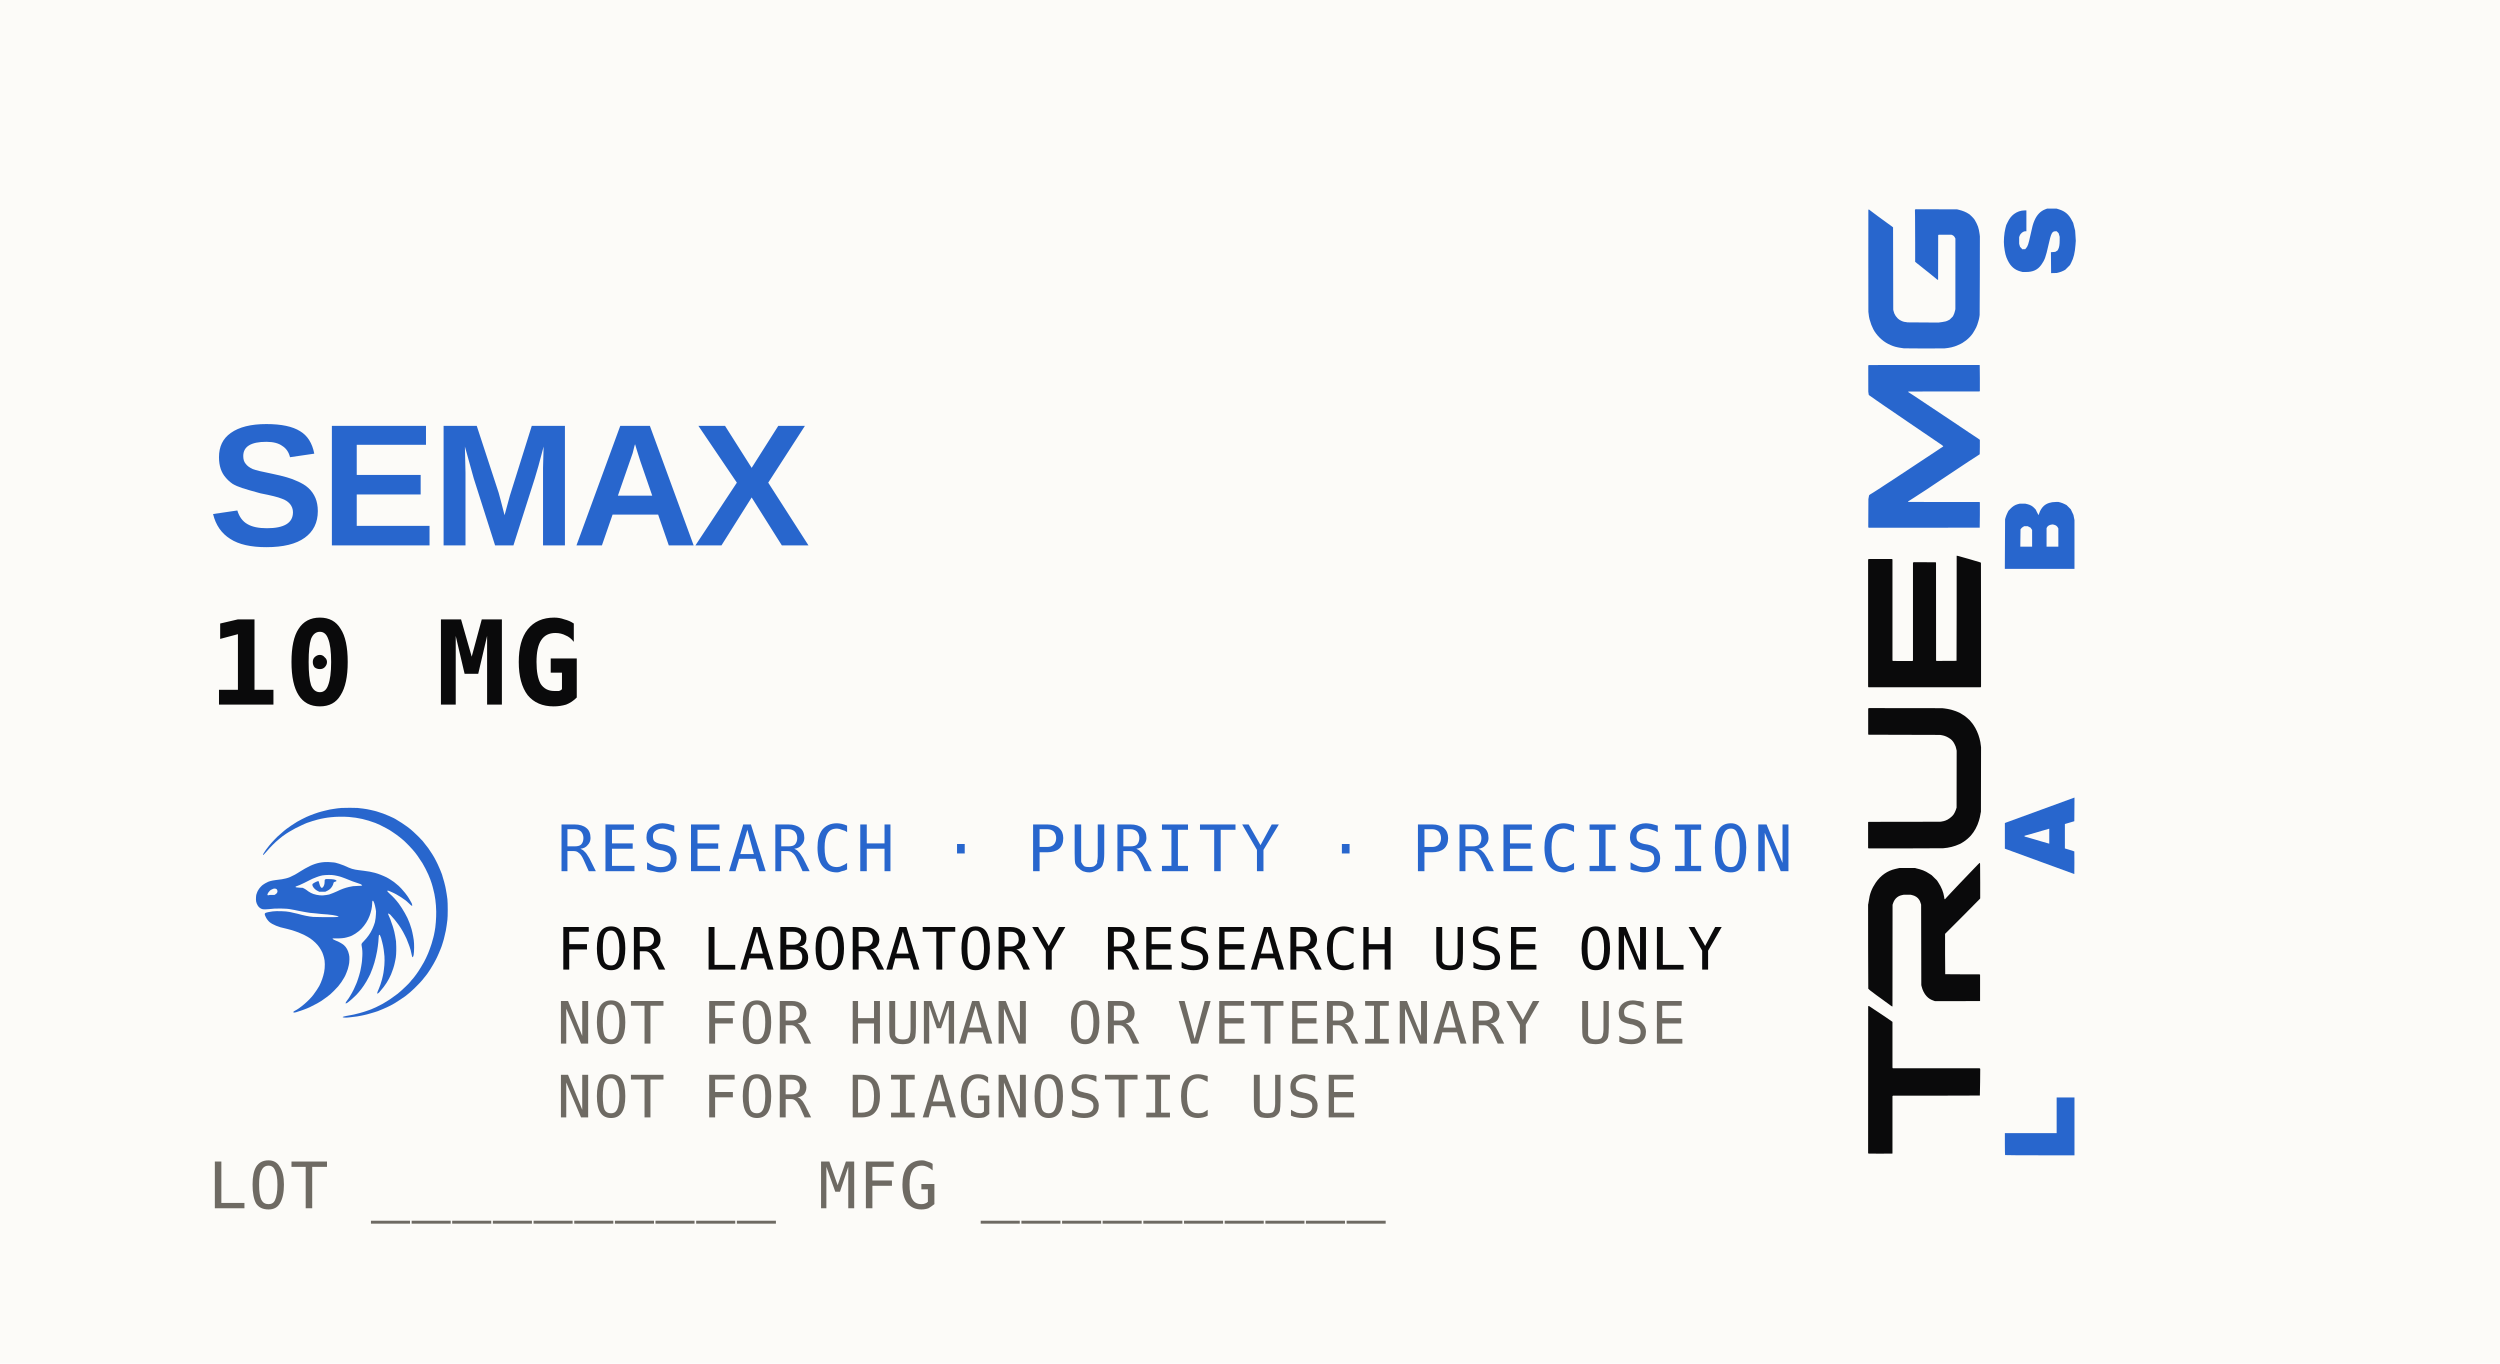
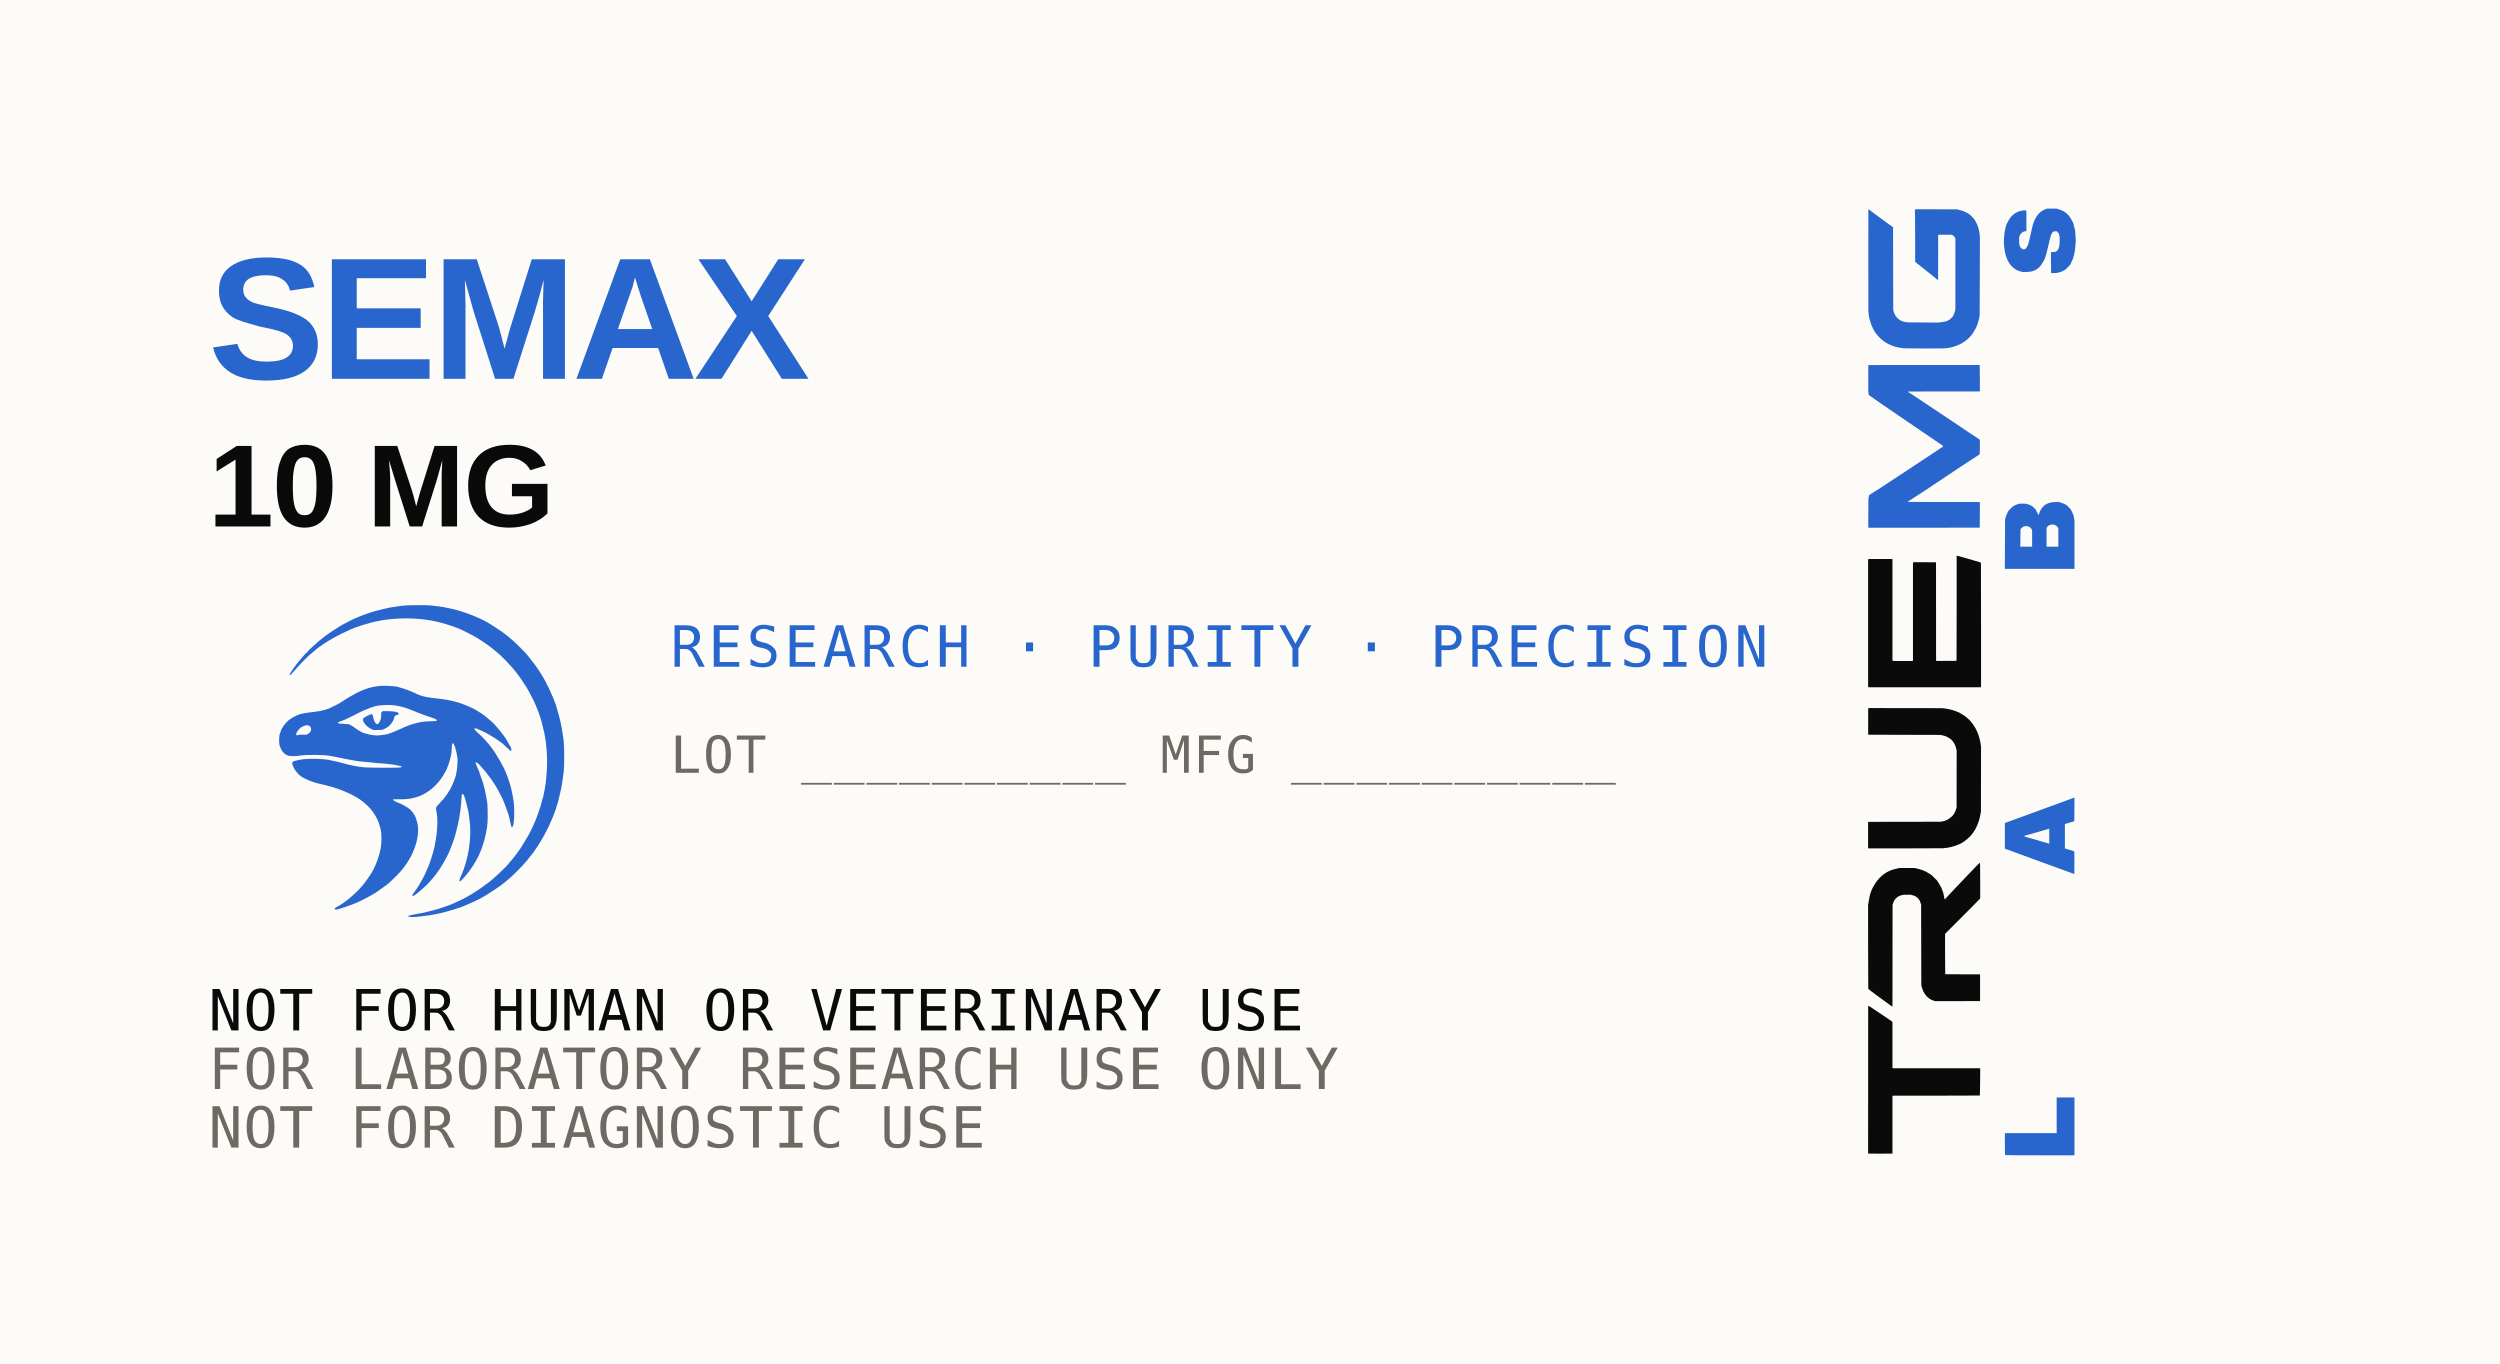
<svg xmlns="http://www.w3.org/2000/svg" width="66.0mm" height="36.0mm" viewBox="0 0 66.0 36.0">
  <rect x="0" y="0" width="66.0" height="36.0" fill="#FCFBF8" />
  <g transform="translate(49.30,30.50) rotate(-90) scale(0.004437)">
    <g transform="translate(0,681) scale(0.025,-0.025)" stroke="none">
      <g fill="#0A0A0B">
        <path d="M465 27020 l-58 -59 -15 -2770 c-8 -1524 0 -2802 18 -2841 l33 -70 6816 0 6815 0 61 -61 61 -61 -3 -10322 c-2 -5867 12 -10336 32 -10355 19 -18 1457 -45 3195 -61 l3160 -28 70 77 70 78 0 10325 0 10325 77 42 78 41 5439 0 5440 0 86 110 c125 160 843 1198 1065 1538 295 455 724 1099 1709 2569 l910 1356 -12 104 -12 103 -17488 9 -17488 9 -59 -58z" />
        <path d="M39653 27037 c-49 -18 -221 -200 -384 -405 -458 -576 -1855 -2468 -2161 -2925 -179 -268 -743 -1037 -1416 -1929 -166 -221 -278 -407 -266 -440 l22 -57 12086 -12 12086 -12 278 -88 c640 -203 1152 -536 1485 -965 307 -395 445 -712 569 -1304 l66 -320 0 -800 0 -800 -66 -300 c-181 -812 -569 -1408 -1152 -1768 -273 -168 -352 -202 -789 -341 l-351 -111 -9580 -21 -9580 -22 -300 -72 c-898 -215 -1753 -647 -2317 -1169 -555 -514 -833 -960 -1109 -1776 l-74 -220 -9 -5315 c-6 -2923 5 -5341 24 -5374 l33 -60 3113 -1 3113 0 48 65 47 66 6 4063 c3 2235 15 4080 27 4100 13 21 2011 36 4813 36 l4790 0 4138 -4134 c2275 -2274 4176 -4155 4224 -4180 l88 -46 3836 0 c2110 0 4003 12 4207 26 l369 26 19 50 c22 57 -449 537 -1427 1453 -693 648 -3219 3069 -3680 3525 -144 143 -513 492 -821 776 -307 284 -765 716 -1018 960 -460 444 -678 647 -1334 1239 l-350 316 13 64 12 65 180 30 c98 16 287 47 419 68 1108 179 2211 624 3280 1324 l560 366 620 626 620 626 263 400 c457 695 732 1203 890 1648 218 612 370 1114 408 1352 14 88 56 250 92 360 l67 200 0 1860 0 1860 -67 280 c-37 154 -105 451 -152 660 -425 1916 -1544 3522 -3281 4711 -1373 939 -2719 1447 -4380 1652 -176 22 -437 66 -580 99 l-260 59 -9960 -6 c-5478 -3 -9999 -20 -10047 -38z" />
        <path d="M73081 27003 l-41 -78 3 -8632 c2 -4748 18 -8831 36 -9073 101 -1383 432 -2698 970 -3860 66 -143 137 -296 156 -340 20 -44 107 -188 194 -320 88 -132 189 -294 225 -360 209 -379 985 -1283 1459 -1702 967 -852 2219 -1538 3517 -1926 650 -194 1101 -302 1480 -354 165 -23 381 -62 480 -87 l180 -46 7678 -14 7679 -14 341 41 c875 105 996 127 1782 328 1078 274 2363 850 3164 1418 90 64 252 177 360 252 187 130 549 429 780 644 172 160 902 995 1009 1154 55 80 204 315 333 521 129 206 275 440 325 520 50 80 106 181 125 225 20 44 83 188 142 320 184 414 294 707 421 1120 67 220 148 481 179 580 32 99 77 306 101 460 24 154 62 337 84 406 22 69 70 384 107 700 l66 574 11 8700 12 8700 -51 100 -50 100 -3067 0 -3067 0 -52 -52 -52 -52 -24 -8508 -24 -8508 -44 -260 c-110 -664 -270 -1122 -588 -1684 -416 -734 -817 -1122 -1520 -1473 -547 -273 -643 -308 -1159 -424 l-449 -100 -6776 10 -6776 11 -200 71 c-110 39 -290 99 -400 133 -249 78 -763 334 -1012 503 -573 388 -1285 1345 -1482 1993 -23 77 -72 239 -109 360 -36 121 -85 364 -108 540 l-41 320 -14 8515 -13 8515 -45 55 -46 55 -3073 0 -3074 0 -42 -77z" />
        <path d="M111470 27037 l-70 -41 0 -13357 0 -13356 77 -42 78 -41 14699 0 c8085 0 14727 11 14761 23 73 29 147 254 589 1797 45 154 107 361 140 460 63 190 147 481 240 830 105 394 171 630 288 1030 333 1138 450 1584 428 1620 l-25 40 -12447 1 c-6847 0 -12469 14 -12496 31 l-47 30 -13 2367 -12 2367 52 52 52 52 11644 8 11643 7 44 44 44 44 13 2601 14 2601 -64 97 -64 98 -11636 0 -11636 0 -65 65 -65 65 9 2319 10 2320 55 55 56 56 12035 0 12036 0 42 77 41 78 0 2733 0 2734 -61 88 -61 87 -15129 1 -15129 0 -70 -41z" />
      </g>
      <g fill="#2866CD">
        <path d="M149428 26991 l-69 -51 0 -13193 c0 -7256 10 -13210 23 -13230 14 -22 1228 -37 3012 -37 l2990 0 48 48 48 48 0 8485 c0 4667 11 8496 24 8510 51 51 137 -27 250 -225 101 -177 300 -490 866 -1360 66 -102 354 -541 640 -976 286 -435 601 -923 700 -1084 99 -162 321 -503 493 -760 172 -256 505 -753 740 -1103 235 -350 445 -663 467 -695 22 -31 510 -762 1084 -1623 574 -861 1170 -1754 1324 -1985 154 -231 405 -609 558 -840 153 -231 503 -754 776 -1163 274 -408 516 -772 538 -808 22 -36 195 -296 384 -577 189 -282 556 -836 816 -1232 1081 -1646 1205 -1838 1541 -2380 75 -121 155 -233 178 -249 22 -17 800 -30 1727 -30 l1686 -1 119 135 c65 75 217 295 338 490 237 384 977 1507 1354 2055 228 331 2457 3644 2617 3889 44 67 699 1051 1456 2187 757 1135 1423 2135 1480 2222 180 274 1884 2825 1961 2936 156 223 1269 1899 1393 2098 72 114 250 393 396 620 l265 412 64 -13 65 -12 10 -8456 10 -8455 45 -54 45 -54 3045 1 c1675 0 3068 15 3097 33 l52 33 3 9997 c2 5498 1 11430 -2 13183 l-5 3187 -64 64 -64 64 -3106 -3 -3106 -4 -378 -57 -379 -56 -90 -91 c-86 -86 -510 -688 -1208 -1715 -174 -255 -384 -561 -468 -680 -84 -119 -276 -396 -427 -616 -151 -220 -458 -665 -682 -990 -1061 -1535 -1504 -2184 -2993 -4392 -102 -151 -291 -424 -420 -606 -395 -558 -1826 -2658 -2692 -3952 -243 -363 -534 -795 -646 -960 -362 -533 -933 -1370 -1216 -1780 -151 -220 -481 -706 -734 -1080 -645 -958 -666 -976 -803 -710 -42 83 -173 285 -290 450 -117 165 -304 439 -414 609 -110 170 -319 485 -464 700 -262 388 -699 1050 -1710 2591 -288 440 -580 881 -649 980 -69 99 -254 378 -411 620 -158 242 -361 548 -451 680 -281 410 -2516 3790 -2639 3990 -64 104 -235 365 -380 580 -145 214 -333 498 -417 630 -84 132 -354 546 -599 920 -245 374 -615 940 -823 1259 -207 318 -435 660 -505 760 -71 99 -211 316 -313 481 -101 165 -291 462 -420 660 -130 198 -296 457 -368 575 -72 117 -167 271 -211 341 -44 69 -139 228 -212 352 -169 288 -192 306 -474 358 -129 23 -333 61 -454 84 l-220 41 -3341 16 -3341 15 -70 -51z" />
        <path d="M200748 27015 c-12 -12 -199 -36 -415 -54 -432 -34 -1041 -135 -1353 -224 -1056 -300 -1666 -529 -2360 -890 -1428 -741 -2792 -2118 -3512 -3547 -409 -812 -663 -1509 -787 -2160 -25 -132 -70 -357 -100 -500 -79 -379 -135 -742 -162 -1060 -43 -494 -55 -9253 -14 -9700 56 -610 149 -1204 259 -1660 102 -419 325 -1132 377 -1200 16 -22 80 -166 140 -320 130 -331 384 -846 530 -1076 305 -481 394 -610 605 -874 491 -615 1084 -1182 1642 -1570 290 -202 1442 -860 1505 -860 28 0 101 -26 164 -59 200 -104 621 -251 1093 -383 253 -70 546 -153 651 -184 105 -31 330 -75 500 -97 170 -23 390 -53 489 -68 99 -14 4347 -33 9440 -40 l9260 -14 540 64 c656 78 1322 222 1791 386 457 161 1227 540 1629 803 397 259 1101 959 1378 1369 420 622 746 1395 972 2303 l125 500 14 4945 15 4946 -71 71 -71 71 -1581 -27 c-870 -14 -3652 -26 -6184 -26 l-4603 0 -358 -430 c-730 -878 -909 -1102 -1673 -2099 -240 -314 -558 -715 -706 -891 -148 -176 -383 -466 -523 -644 -337 -431 -699 -871 -887 -1081 -88 -98 -148 -202 -140 -243 l14 -72 5305 -10 5304 -10 53 -64 53 -63 2 -1507 2 -1506 -91 -224 c-110 -274 -304 -474 -603 -623 l-226 -113 -8400 4 -8400 4 -320 70 c-469 102 -882 246 -1179 409 l-261 145 -360 364 -361 364 -139 260 c-255 475 -361 834 -439 1480 -25 209 -65 499 -88 643 l-43 264 25 3744 25 3744 40 105 c22 58 40 190 41 293 1 337 223 944 505 1380 483 748 1297 1294 2194 1474 l240 48 9794 23 9795 22 117 140 c64 77 166 212 225 299 139 203 491 691 749 1038 529 712 1029 1396 1202 1646 106 153 235 331 287 397 354 447 648 839 1069 1427 120 168 302 408 403 532 l184 226 -13 87 -12 88 -12145 8 c-6680 5 -12155 -1 -12167 -13z" />
      </g>
    </g>
    <g transform="translate(0,811.8) scale(2.00071)">
      <g transform="translate(0,214) scale(0.025,-0.025)" fill="#2866CD" stroke="none">
        <path d="M108180 8534 c-883 -105 -1223 -191 -1720 -433 -723 -354 -1137 -832 -1320 -1524 l-62 -237 -3 -388 c-4 -854 255 -1416 851 -1840 580 -413 916 -536 2354 -856 1425 -317 1640 -428 1640 -841 l0 -141 -113 -114 -114 -113 -214 -63 -214 -64 -425 0 c-504 0 -844 55 -1052 172 l-152 85 -83 134 -83 134 -20 258 -21 258 -1245 -10 -1244 -11 9 -334 9 -334 66 -266 c36 -146 121 -374 189 -506 l125 -240 281 -282 281 -281 281 -146 c560 -291 1154 -435 2099 -509 l500 -39 606 38 606 39 461 117 462 116 312 163 c696 362 1073 805 1299 1525 l94 299 -2 560 -2 560 -94 240 c-217 556 -654 973 -1318 1259 -413 178 -717 261 -1834 501 -954 205 -1224 295 -1434 476 l-146 126 -4 173 -5 172 146 134 147 134 173 52 173 51 400 1 400 1 151 -53 c299 -106 549 -418 549 -685 l0 -122 1240 0 1240 0 0 232 c0 429 -157 880 -432 1244 -232 306 -531 541 -948 745 l-360 176 -388 100 c-588 151 -1538 223 -2092 157z" />
        <path d="M27 8413 c-15 -14 -27 -1877 -27 -4140 l0 -4113 3440 0 3440 0 0 1060 0 1060 -2120 0 -2120 0 0 3080 0 3080 -1293 0 c-712 0 -1306 -12 -1320 -27z" />
        <path d="M36449 8370 c-16 -38 -696 -1897 -1510 -4130 l-1482 -4060 1338 -11 c735 -5 1345 -2 1355 8 10 10 94 267 186 571 l167 552 1453 0 1453 0 166 -560 166 -560 1408 -11 1408 -10 -54 150 c-226 634 -2882 7899 -2925 8001 l-54 130 -1523 0 -1524 0 -28 -70z m1733 -2892 c92 -340 278 -981 413 -1425 135 -444 245 -826 245 -850 l0 -43 -880 0 -880 0 0 35 c0 20 118 428 261 908 144 480 325 1099 402 1375 77 276 150 534 162 574 12 40 41 66 65 58 l43 -14 169 -618z" />
        <path d="M69760 4303 l0 -4143 2902 0 2901 0 309 62 308 62 334 158 333 158 252 251 251 252 125 248 c69 137 153 351 185 477 l60 229 -1 321 c-1 601 -160 1085 -470 1430 -201 224 -556 447 -848 535 -133 40 -241 82 -241 95 0 12 146 91 325 175 l324 152 189 177 c231 216 381 483 460 821 l61 257 0 322 1 321 -62 239 c-83 323 -270 621 -559 892 l-241 226 -260 128 c-143 71 -368 160 -499 198 l-239 69 -2950 15 -2950 15 0 -4142z m4807 2197 c59 -44 145 -145 190 -225 l83 -146 0 -196 0 -196 -90 -178 -90 -178 -136 -91 -136 -90 -994 0 -994 0 0 702 0 702 1030 -12 1030 -12 107 -80z m151 -3079 c149 -77 276 -287 306 -506 l24 -176 -47 -179 c-53 -196 -161 -336 -329 -424 l-108 -56 -1082 0 -1082 0 0 700 0 700 1102 0 1102 0 114 -59z" />
      </g>
    </g>
  </g>
-   <text x="5.5" y="14.40" font-family="Archivo Black, Archivo, Helvetica Neue, Arial, sans-serif" font-weight="900" font-size="4.60" letter-spacing="-0.12" fill="#2866CD">SEMAX</text>
-   <text x="5.5" y="18.60" font-family="IBM Plex Mono, SF Mono, Menlo, monospace" font-weight="600" font-size="3.10" letter-spacing="0.14" fill="#0A0A0B">10 MG</text>
-   <g transform="translate(5.500,20.400) scale(0.004625)">
+   <text x="5.5" y="10.00" font-family="Archivo Black, Archivo, Helvetica Neue, Arial, sans-serif" font-weight="900" font-size="4.60" letter-spacing="-0.12" fill="#2866CD">SEMAX</text>
+   <text x="5.5" y="13.90" font-family="Archivo Black, Archivo, Helvetica Neue, Arial, sans-serif" font-weight="900" font-size="3.10" letter-spacing="-0.04" fill="#0A0A0B">10 MG</text>
+   <g transform="translate(5.500,14.600) scale(0.006875)">
    <g transform="translate(0,1600) scale(0.025,-0.025)" fill="#2866CD" stroke="none">
      <path d="M30400 55957 c-297 -16 -720 -59 -940 -94 -220 -35 -598 -91 -840 -124 -768 -105 -982 -149 -2060 -419 -187 -47 -520 -130 -740 -184 -821 -204 -2477 -801 -3440 -1242 -528 -241 -1624 -809 -2100 -1086 -590 -345 -2063 -1335 -2434 -1636 -184 -150 -429 -344 -546 -432 -225 -171 -418 -340 -1592 -1400 -171 -154 -354 -346 -408 -427 -53 -81 -151 -178 -217 -217 -65 -39 -332 -323 -591 -631 -260 -307 -536 -632 -615 -722 -79 -90 -204 -252 -278 -361 -74 -110 -192 -263 -262 -340 -114 -126 -263 -343 -696 -1013 -216 -334 -206 -561 14 -319 54 61 220 236 368 390 148 154 351 382 453 506 583 717 1913 2044 2524 2520 187 146 376 305 420 354 124 139 986 773 1403 1033 152 95 430 269 617 387 719 454 2073 1166 2860 1505 308 133 603 269 657 303 136 88 871 359 1323 488 209 60 422 131 472 159 51 28 280 93 509 144 229 52 529 139 668 194 138 54 485 138 771 186 286 48 664 121 840 162 176 41 500 94 720 119 220 24 553 61 740 82 1195 135 2877 157 4140 55 2107 -171 3829 -563 6000 -1368 547 -203 1543 -682 2440 -1172 805 -441 925 -512 1273 -757 172 -121 406 -279 520 -351 314 -199 918 -640 1261 -920 168 -138 414 -333 546 -433 671 -512 2476 -2380 3072 -3178 171 -230 399 -535 507 -678 203 -270 597 -862 1144 -1720 301 -472 1075 -1973 1331 -2582 244 -582 288 -689 440 -1078 157 -402 526 -1548 526 -1634 0 -25 63 -271 139 -546 425 -1525 659 -3281 692 -5200 24 -1413 -143 -3550 -352 -4500 -43 -198 -116 -563 -160 -812 -45 -249 -115 -537 -156 -640 -40 -103 -95 -296 -122 -428 -70 -351 -400 -1420 -556 -1800 -45 -110 -126 -335 -179 -500 -303 -935 -1266 -2951 -1690 -3540 -48 -66 -136 -217 -195 -335 -59 -118 -223 -384 -363 -590 -141 -206 -291 -442 -333 -525 -80 -157 -865 -1223 -1119 -1521 -80 -93 -265 -302 -411 -463 -146 -160 -293 -345 -327 -409 -114 -218 -2195 -2185 -2830 -2676 -482 -373 -1297 -962 -1638 -1185 -187 -123 -392 -257 -455 -299 -933 -620 -1772 -1089 -2765 -1547 -1211 -558 -1273 -583 -2220 -892 -165 -54 -462 -153 -659 -220 -404 -137 -1597 -460 -1841 -499 -88 -14 -268 -60 -400 -101 -132 -42 -497 -113 -811 -159 -315 -46 -711 -117 -880 -159 -170 -41 -410 -95 -534 -119 -231 -46 -397 -133 -347 -183 95 -94 798 -124 1312 -56 165 22 480 57 700 78 872 82 1752 214 2260 340 209 52 470 107 580 122 229 33 1212 293 1670 443 170 56 494 152 720 213 225 62 554 167 730 234 812 310 1131 440 1222 499 54 35 216 108 361 162 314 117 1446 662 1757 846 121 71 355 207 520 301 366 210 1934 1241 2396 1576 184 134 481 371 660 526 178 155 414 350 524 433 303 227 1686 1577 2220 2165 530 584 702 788 1026 1220 124 165 288 365 363 445 76 80 195 237 265 348 69 111 214 324 322 474 107 150 267 390 356 533 591 958 912 1505 1022 1741 70 149 190 374 268 501 77 128 192 355 255 505 63 150 272 615 464 1033 191 418 388 895 437 1060 48 165 128 376 176 469 47 93 114 299 147 457 34 159 105 389 159 511 54 123 134 394 178 603 44 209 133 578 197 820 205 766 368 1607 466 2396 53 420 127 980 164 1244 103 719 104 3773 2 4678 -40 351 -80 651 -89 666 -10 15 -53 304 -97 642 -44 338 -123 794 -176 1014 -53 220 -110 499 -126 620 -35 263 -450 1784 -595 2180 -56 154 -103 326 -103 383 -1 57 -46 192 -102 300 -55 108 -130 296 -165 417 -36 121 -106 301 -157 400 -51 99 -137 297 -190 440 -127 339 -665 1495 -792 1700 -54 88 -134 241 -177 340 -180 415 -1143 1960 -1598 2567 -399 531 -784 1023 -1271 1625 -285 353 -1603 1669 -2131 2128 -215 187 -483 422 -594 522 -112 101 -303 252 -424 337 -121 85 -274 203 -340 262 -268 241 -2259 1538 -2760 1799 -154 81 -352 185 -440 232 -251 134 -937 448 -980 448 -21 0 -151 53 -289 119 -523 248 -1616 649 -2243 823 -194 54 -383 113 -420 133 -38 19 -212 65 -388 103 -176 37 -574 130 -885 205 -311 75 -689 154 -840 175 -151 22 -572 84 -935 139 -363 54 -912 118 -1220 141 -624 46 -2827 46 -3660 -1z" />
      <path d="M26520 43595 c-1503 -101 -2804 -534 -4460 -1485 -714 -409 -983 -571 -1100 -661 -55 -43 -163 -110 -240 -149 -77 -40 -201 -119 -276 -176 -252 -192 -912 -540 -1832 -966 -362 -168 -1371 -434 -1832 -483 -220 -24 -849 -105 -1397 -181 -1084 -151 -1615 -302 -2108 -598 -124 -75 -244 -136 -267 -136 -23 0 -123 -62 -222 -138 -99 -75 -243 -170 -319 -210 -194 -101 -835 -791 -958 -1032 -57 -110 -148 -261 -204 -335 -55 -74 -113 -191 -127 -260 -15 -69 -77 -242 -139 -385 -93 -215 -119 -350 -150 -780 -62 -878 26 -1314 388 -1935 234 -401 636 -717 1052 -828 273 -73 1001 -73 1501 0 1439 208 4011 182 5050 -52 99 -22 459 -87 800 -145 341 -57 728 -138 860 -179 132 -41 510 -114 840 -162 330 -47 780 -129 1000 -181 220 -51 607 -113 860 -136 253 -24 865 -80 1360 -124 495 -45 981 -98 1080 -118 99 -20 306 -37 460 -38 354 -3 1780 -140 2269 -220 561 -91 1231 -246 1282 -297 107 -107 -50 -145 -708 -168 -1005 -37 -4364 -9 -5019 41 -919 71 -2277 343 -3524 706 -295 86 -642 164 -1920 435 -801 170 -2892 235 -3833 119 -689 -85 -1433 -246 -1627 -352 -142 -77 -161 -105 -172 -254 -7 -100 14 -219 54 -296 36 -70 115 -247 175 -392 132 -321 525 -849 832 -1119 668 -585 2172 -1205 3551 -1464 184 -34 412 -90 507 -124 95 -34 263 -78 373 -99 481 -89 2334 -717 2607 -883 70 -43 250 -120 400 -172 244 -83 464 -195 1313 -665 764 -423 1614 -1125 2248 -1858 531 -613 1106 -1620 1268 -2220 39 -143 124 -429 189 -636 240 -761 257 -2233 37 -3317 -217 -1075 -632 -2255 -1116 -3173 -229 -434 -819 -1321 -1340 -2014 -1001 -1331 -3082 -3113 -4317 -3698 -201 -95 -291 -207 -251 -311 40 -104 505 -42 935 126 201 79 390 143 420 143 30 0 161 38 291 85 130 47 425 153 656 235 1057 378 1752 700 3120 1446 773 421 1073 619 2200 1450 708 522 898 688 1617 1407 888 889 1167 1215 1709 1992 459 658 952 1543 1074 1925 28 88 87 232 131 320 162 320 426 1184 487 1588 34 226 81 482 105 568 24 86 47 446 51 800 5 574 -6 700 -108 1164 -196 892 -591 1610 -1163 2111 -348 305 -1330 854 -1763 986 -288 88 -828 392 -822 463 7 83 242 104 886 80 867 -32 1816 58 2336 222 198 62 469 141 603 175 749 190 2014 1010 2759 1788 834 871 1481 1889 1872 2948 371 1003 586 2015 587 2767 0 510 43 700 159 700 169 0 460 -829 623 -1780 l107 -620 -22 -660 c-20 -592 -86 -1119 -231 -1831 -41 -202 -387 -1161 -474 -1316 -22 -40 -93 -192 -157 -337 -367 -838 -1079 -1848 -1882 -2673 -599 -615 -608 -633 -509 -1135 146 -744 192 -1447 147 -2272 -48 -871 -109 -1582 -139 -1632 -12 -18 -67 -361 -124 -762 -56 -401 -146 -867 -198 -1036 -53 -168 -107 -378 -122 -466 -14 -88 -78 -322 -141 -520 -64 -198 -160 -504 -214 -680 -152 -499 -411 -1216 -459 -1274 -24 -29 -90 -177 -147 -329 -57 -152 -145 -349 -195 -437 -51 -88 -122 -250 -158 -360 -36 -110 -119 -281 -185 -380 -66 -99 -120 -197 -120 -218 0 -20 -72 -160 -160 -310 -88 -149 -235 -402 -327 -562 -315 -549 -487 -810 -761 -1157 -516 -654 -501 -911 32 -556 404 269 1699 1403 2036 1782 132 149 367 412 523 584 778 860 1696 2237 2305 3457 131 264 289 579 351 700 62 121 141 322 177 448 36 125 128 358 204 519 77 160 140 315 140 345 0 29 52 183 115 341 392 980 975 3467 1107 4727 32 308 86 767 118 1020 33 253 61 649 62 880 5 962 253 961 558 -3 94 -296 211 -735 261 -977 49 -242 135 -611 191 -820 55 -209 121 -587 145 -840 25 -253 62 -559 82 -680 172 -1013 156 -2619 -38 -3940 -42 -286 -88 -619 -102 -740 -14 -121 -76 -427 -137 -680 -61 -253 -150 -622 -197 -820 -127 -538 -590 -1900 -721 -2122 -39 -66 -146 -312 -238 -546 -153 -393 -176 -552 -79 -552 54 0 393 237 393 275 0 17 149 195 331 395 955 1050 1835 2420 2383 3710 337 792 716 1965 832 2574 36 190 109 535 161 766 162 707 225 1653 199 3000 -22 1204 -30 1285 -245 2420 -174 915 -259 1298 -325 1453 -34 81 -78 246 -98 366 -20 121 -90 346 -154 500 -65 155 -172 452 -238 661 -219 697 -371 1096 -590 1549 -225 468 -255 587 -158 625 60 23 542 -311 542 -375 0 -18 167 -210 371 -426 204 -216 424 -465 490 -553 65 -88 227 -295 361 -460 806 -1000 1475 -2061 2055 -3260 159 -330 307 -633 329 -674 87 -161 473 -1149 536 -1371 37 -129 117 -352 179 -495 130 -300 330 -1063 443 -1694 78 -431 162 -666 238 -666 74 0 192 250 233 495 136 809 151 2549 29 3405 -164 1155 -478 2567 -677 3046 -53 129 -120 333 -147 454 -28 121 -91 301 -140 400 -49 99 -112 252 -139 340 -263 842 -1447 2937 -2313 4092 -647 863 -1321 1593 -2113 2292 -380 335 -559 564 -507 649 35 57 368 -4 513 -94 72 -44 234 -116 359 -159 125 -43 285 -113 354 -156 69 -43 225 -117 346 -164 193 -76 779 -416 1600 -929 143 -89 368 -246 500 -349 132 -103 324 -236 427 -295 103 -59 226 -156 273 -217 47 -60 209 -209 361 -330 151 -121 341 -298 423 -393 147 -172 412 -367 500 -367 65 0 11 374 -86 593 -41 95 -200 374 -352 620 -152 246 -308 510 -346 587 -75 150 -584 868 -818 1153 -619 756 -1136 1324 -1463 1607 -910 786 -1306 1090 -1806 1385 -172 102 -385 235 -473 295 -208 143 -717 397 -1153 577 -191 79 -504 209 -697 289 -192 80 -485 187 -650 238 -165 50 -453 139 -640 196 -545 168 -1843 407 -2580 476 -374 34 -869 97 -1100 139 -231 41 -582 94 -780 116 -361 41 -1191 293 -1520 460 -595 303 -1597 706 -2220 892 -828 248 -1011 292 -1227 295 -114 1 -339 19 -500 39 -451 57 -1085 72 -1593 38z m1750 -2955 c603 -47 1755 -303 2219 -493 182 -75 385 -148 451 -164 66 -15 237 -80 380 -143 809 -358 2387 -945 3079 -1146 331 -96 539 -198 665 -324 l62 -61 -65 -65 c-53 -53 -213 -68 -952 -89 -973 -28 -1196 -54 -1970 -230 -915 -207 -1807 -533 -2759 -1007 -349 -173 -1455 -617 -1800 -722 -198 -60 -1095 -189 -1477 -212 -768 -46 -2093 236 -2671 568 -510 292 -675 400 -952 621 -165 132 -444 309 -620 393 l-320 152 -722 36 c-406 19 -761 55 -810 82 -106 56 -115 157 -18 191 39 13 178 68 310 123 132 55 384 151 560 213 176 62 653 285 1060 495 407 211 947 483 1200 605 253 122 559 273 680 335 121 62 328 144 460 181 132 37 313 110 402 161 90 52 307 131 483 176 176 45 382 108 458 139 375 156 1784 254 2667 185z m-12741 -3188 c84 -49 157 -141 206 -259 153 -369 -11 -726 -452 -985 l-183 -108 -600 0 c-407 0 -628 -16 -687 -50 -118 -67 -232 -63 -294 11 -172 208 461 1091 900 1255 118 44 284 119 368 165 187 103 540 89 742 -29z" />
      <path d="M26687 39620 l-119 -100 -18 -470 c-17 -409 -36 -512 -147 -790 -197 -494 -466 -674 -672 -450 -159 174 -361 642 -408 950 -51 326 -114 458 -237 490 -131 34 -1056 -420 -1251 -615 -316 -316 318 -1235 1125 -1629 l379 -186 681 3 680 2 425 205 c315 151 495 269 691 452 333 312 649 831 725 1190 68 324 93 351 426 450 314 94 364 159 230 301 -178 190 -840 297 -1832 297 l-559 0 -119 -100z" />
    </g>
  </g>
-   <text x="14.70" y="23.00" font-family="IBM Plex Mono, SF Mono, Menlo, monospace" font-size="1.71" letter-spacing="0.1" fill="#2866CD">RESEARCH · PURITY · PRECISION</text>
-   <text x="14.70" y="25.60" font-family="IBM Plex Mono, SF Mono, Menlo, monospace" font-size="1.55" letter-spacing="0.03" fill="#0A0A0B">FOR LABORATORY RESEARCH USE ONLY</text>
-   <text x="14.70" y="27.55" font-family="IBM Plex Mono, SF Mono, Menlo, monospace" font-size="1.55" letter-spacing="0.03" fill="#6E6A63">NOT FOR HUMAN OR VETERINARY USE</text>
-   <text x="14.70" y="29.50" font-family="IBM Plex Mono, SF Mono, Menlo, monospace" font-size="1.55" letter-spacing="0.03" fill="#6E6A63">NOT FOR DIAGNOSTIC USE</text>
-   <text x="5.5" y="31.90" font-family="IBM Plex Mono, SF Mono, Menlo, monospace" font-size="1.70" letter-spacing="0.05" fill="#6E6A63">LOT __________   MFG __________</text>
+   <text x="17.70" y="17.60" font-family="IBM Plex Mono, SF Mono, Menlo, monospace" font-size="1.50" letter-spacing="0.1" fill="#2866CD">RESEARCH · PURITY · PRECISION</text>
+   <text x="17.70" y="20.40" font-family="IBM Plex Mono, SF Mono, Menlo, monospace" font-size="1.35" letter-spacing="0.05" fill="#6E6A63">LOT __________  MFG __________</text>
+   <text x="5.5" y="27.20" font-family="IBM Plex Mono, SF Mono, Menlo, monospace" font-size="1.50" letter-spacing="0.03" fill="#0A0A0B">NOT FOR HUMAN OR VETERINARY USE</text>
+   <text x="5.5" y="28.75" font-family="IBM Plex Mono, SF Mono, Menlo, monospace" font-size="1.50" letter-spacing="0.03" fill="#6E6A63">FOR LABORATORY RESEARCH USE ONLY</text>
+   <text x="5.5" y="30.30" font-family="IBM Plex Mono, SF Mono, Menlo, monospace" font-size="1.50" letter-spacing="0.03" fill="#6E6A63">NOT FOR DIAGNOSTIC USE</text>
</svg>
